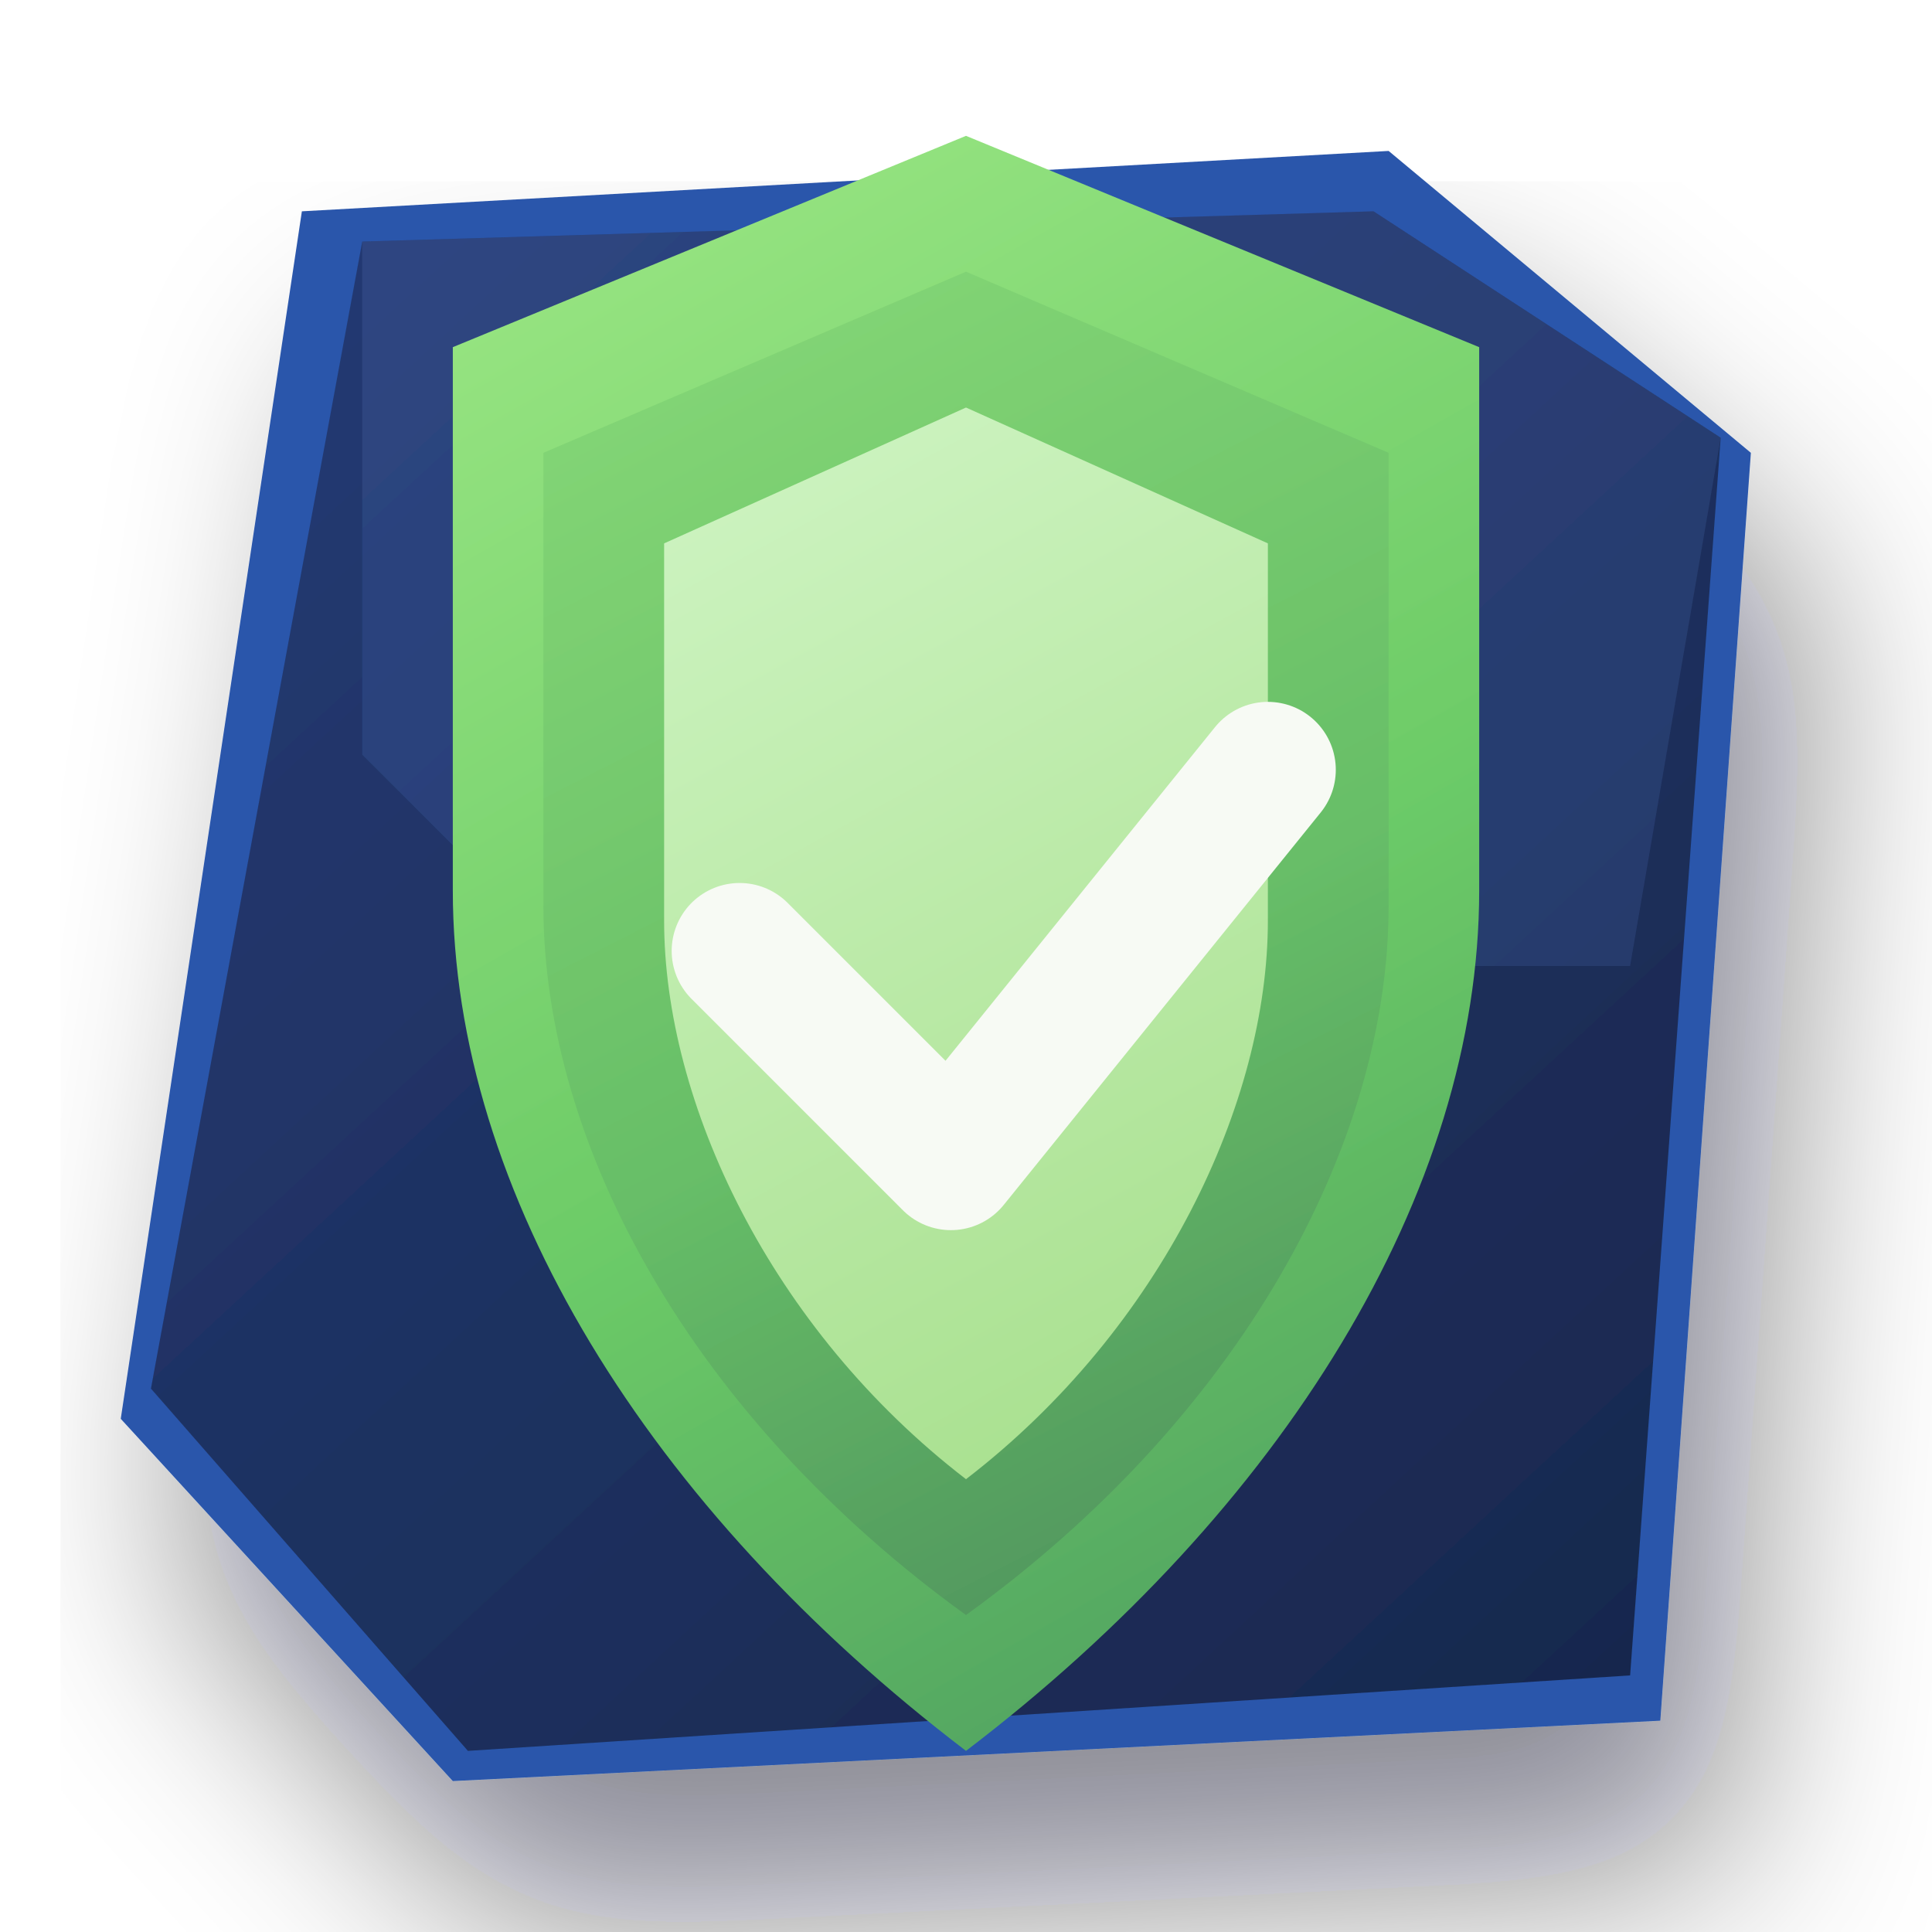
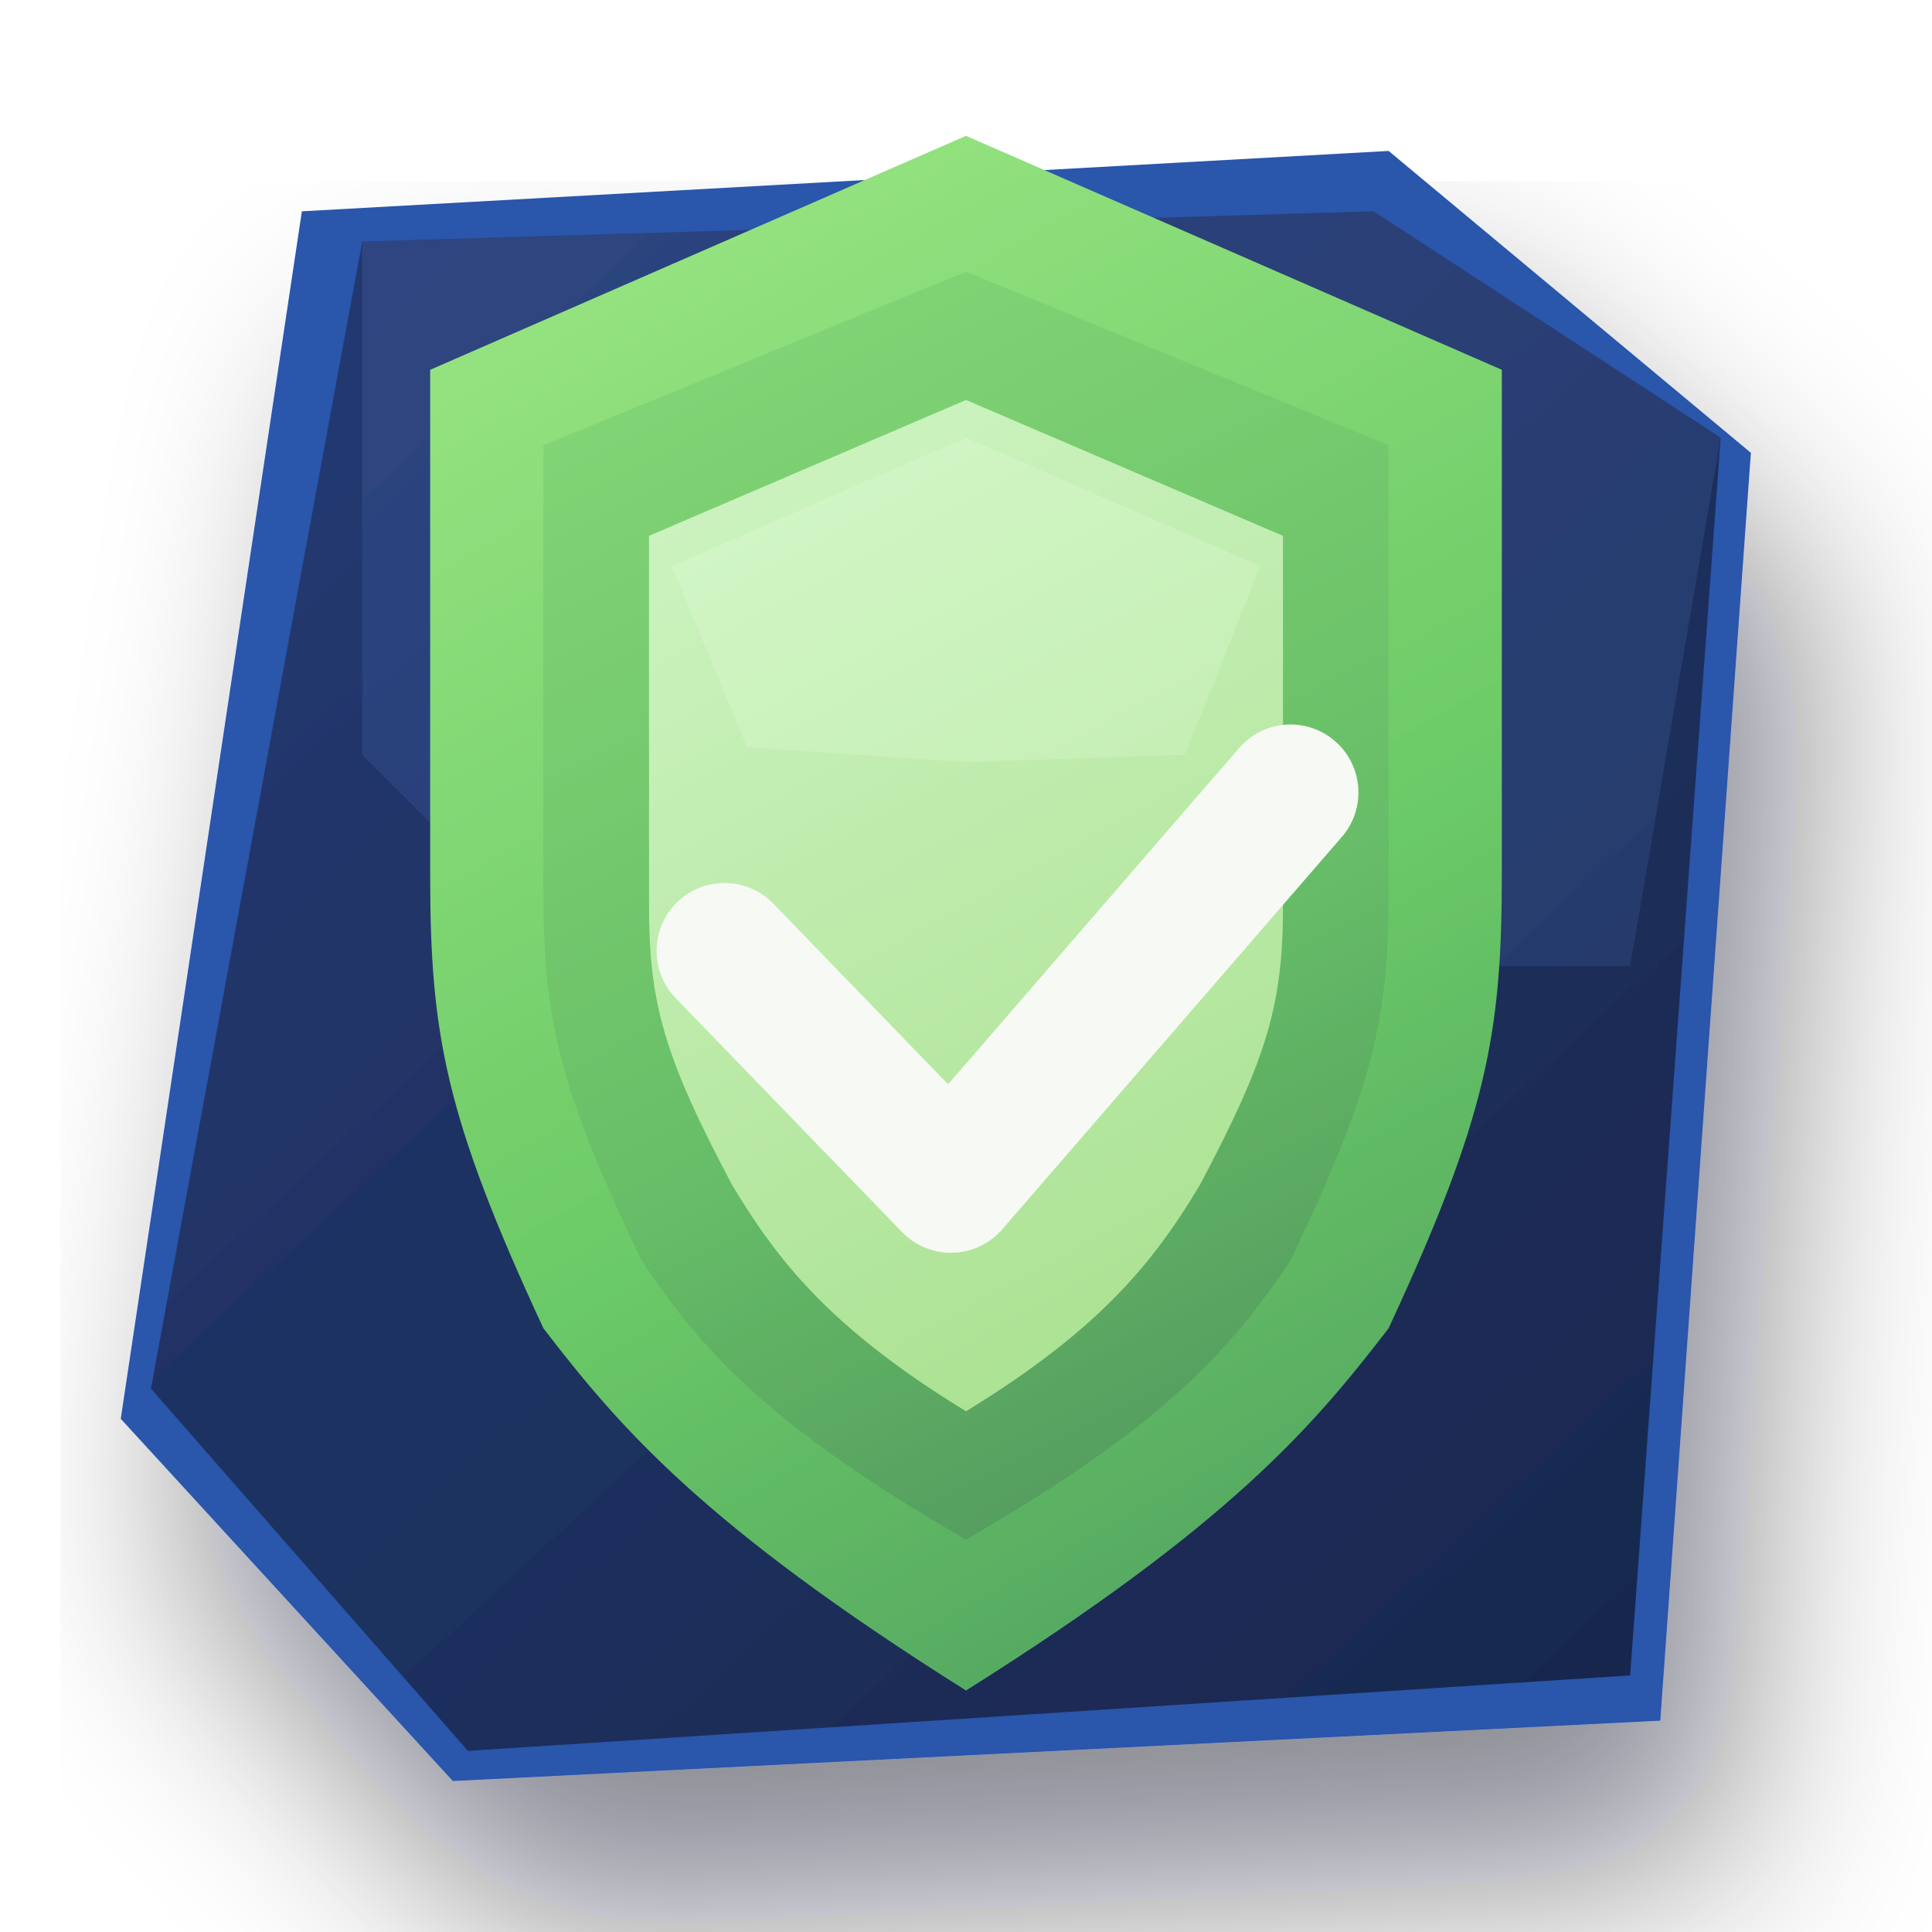
<svg xmlns="http://www.w3.org/2000/svg" width="128" height="128" viewBox="0 0 128 128" fill="none">
  <defs>
    <linearGradient id="bg" x1="18" y1="16" x2="116" y2="122" gradientUnits="userSpaceOnUse">
      <stop stop-color="#243A73" />
      <stop offset="1" stop-color="#17264A" />
    </linearGradient>
    <linearGradient id="shieldOuter" x1="34" y1="12" x2="92" y2="114" gradientUnits="userSpaceOnUse">
      <stop stop-color="#9AE683" />
      <stop offset="0.55" stop-color="#6CCB67" />
      <stop offset="1" stop-color="#4E9D60" />
    </linearGradient>
    <linearGradient id="shieldMid" x1="42" y1="20" x2="86" y2="106" gradientUnits="userSpaceOnUse">
      <stop stop-color="#85D776" />
      <stop offset="0.55" stop-color="#67BE67" />
      <stop offset="1" stop-color="#4D905D" />
    </linearGradient>
    <linearGradient id="shieldInner" x1="46" y1="28" x2="82" y2="94" gradientUnits="userSpaceOnUse">
      <stop stop-color="#CEF4C2" />
      <stop offset="1" stop-color="#A8E08E" />
    </linearGradient>
    <filter id="shadow" x="0" y="2" width="128" height="126" filterUnits="userSpaceOnUse" color-interpolation-filters="sRGB">
      <feDropShadow dx="4" dy="10" stdDeviation="7" flood-color="#07101F" flood-opacity="0.45" />
    </filter>
  </defs>
  <g filter="url(#shadow)">
    <path d="M20 14L92 10L116 30L110 114L30 118L8 94L20 14Z" fill="#2956AB" />
    <path d="M24 16L91 14L114 29L108 111L31 116L10 92L24 16Z" fill="url(#bg)" />
    <path d="M24 16L91 14L114 29L108 64L38 64L24 50V16Z" fill="#5B7BCB" fill-opacity="0.18" />
-     <path d="M64 9L98 23V59C98 79 85 100 64 116C43 100 30 79 30 59V23L64 9Z" fill="url(#shieldOuter)" />
-     <path d="M64 18L92 30V60C92 76 82 94 64 107C46 94 36 76 36 60V30L64 18Z" fill="url(#shieldMid)" />
-     <path d="M64 27L84 36V61C84 73 77 88 64 98C51 88 44 73 44 61V36L64 27Z" fill="url(#shieldInner)" />
-     <path d="M49 63L63 77L84 51" stroke="#F7FAF4" stroke-width="9" stroke-linecap="round" stroke-linejoin="round" />
+     <path d="M64 9L99.5 24.5V58C99.5 68.5 98.5 74 92 88C87 94.5 81.5 101 64 112C46.5 101 41 94.5 36 88C29.5 74 28.5 68.5 28.5 58V24.5L64 9Z" fill="url(#shieldOuter)" />
+     <path d="M64 18L92 29.5V59C92 67.5 91 72 85.5 83.5C81.5 89.5 77 94.5 64 102C51 94.5 46.5 89.5 42.5 83.5C37 72 36 67.5 36 59V29.5L64 18Z" fill="url(#shieldMid)" />
+     <path d="M64 26.5L85 35.5V60C85 66.5 84 70 79.5 78.5C76.5 83.5 73 88 64 93.5C55 88 51.5 83.5 48.5 78.5C44 70 43 66.5 43 60V35.5L64 26.5Z" fill="url(#shieldInner)" />
+     <path d="M64 29L83.5 37.5L78.5 50L64 50.5L49.5 49.5L44.5 37.5L64 29Z" fill="#E7FFDF" fill-opacity="0.22" />
+     <path d="M48 63L63 78.5L85.5 52.5" stroke="#F7FAF4" stroke-width="9" stroke-linecap="round" stroke-linejoin="round" />
  </g>
</svg>
